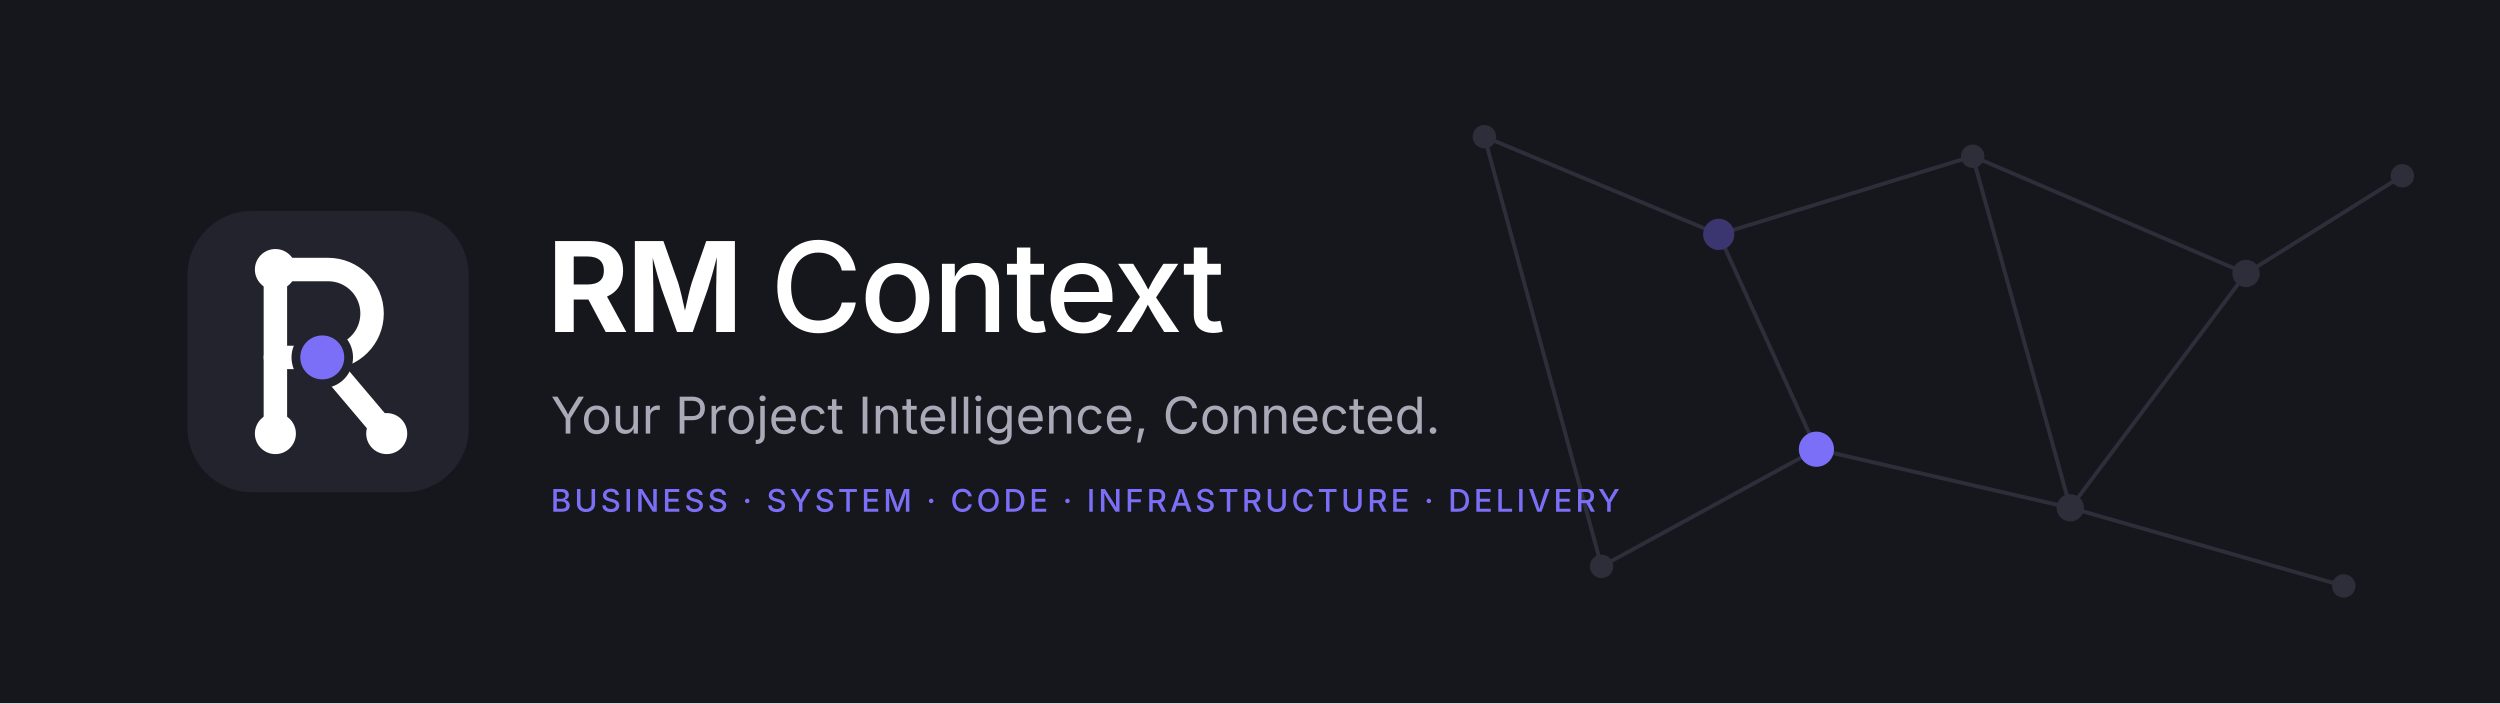
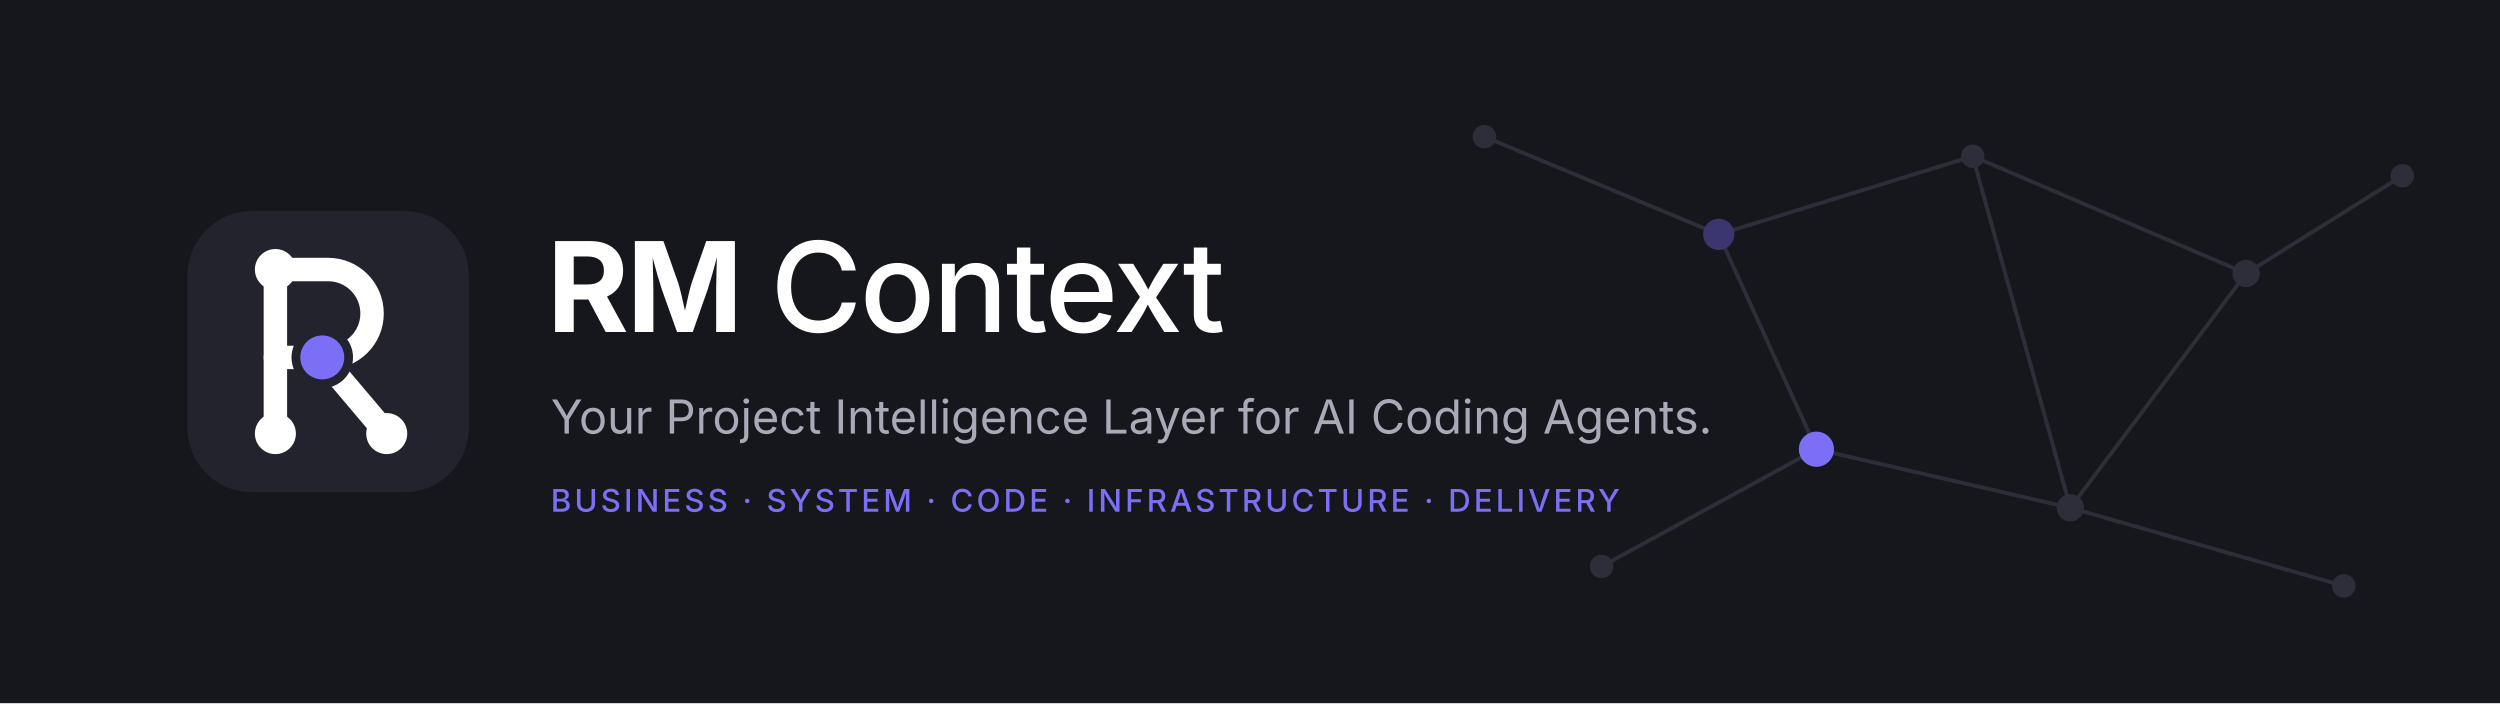
<svg xmlns="http://www.w3.org/2000/svg" viewBox="0 0 1280 360" width="1280" height="360" role="img" aria-labelledby="t d">
  <rect width="1280" height="360" fill="#16161D" />
  <g stroke="#2E2E3A" stroke-width="2" fill="none">
    <path d="M760 70L880 120L1010 80L1150 140L1230 90" />
    <path d="M880 120L930 230L1060 260L1150 140" />
    <path d="M930 230L820 290" />
    <path d="M1060 260L1200 300" />
    <path d="M1010 80L1060 260" />
-     <path d="M760 70L820 290" />
  </g>
  <g fill="#2E2E3A">
    <circle cx="760" cy="70" r="6" />
    <circle cx="1010" cy="80" r="6" />
    <circle cx="1230" cy="90" r="6" />
    <circle cx="820" cy="290" r="6" />
    <circle cx="1200" cy="300" r="6" />
    <circle cx="1150" cy="140" r="7" />
    <circle cx="1060" cy="260" r="7" />
  </g>
  <circle cx="880" cy="120" r="8" fill="#3B3570" />
  <circle cx="930" cy="230" r="9" fill="#7C6FF7" />
  <g transform="translate(96 108) scale(1.5)">
    <rect width="96" height="96" rx="22" fill="#23232D" />
    <g stroke="#FFFFFF">
      <g fill="none" stroke-width="8" stroke-linecap="round" stroke-linejoin="round">
        <path d="M30 20V76" />
        <path d="M30 20H48A15 15 0 0 1 48 50H30" />
        <path d="M46 50L68 76" />
      </g>
    </g>
    <g fill="#FFFFFF">
      <circle cx="30" cy="20" r="7" />
      <circle cx="30" cy="76" r="7" />
      <circle cx="68" cy="76" r="7" />
    </g>
    <circle cx="46" cy="50" r="9" fill="#7C6FF7" stroke="#23232D" stroke-width="3" />
  </g>
  <text x="280" y="170" font-family="Inter, 'Segoe UI', 'Helvetica Neue', Arial, sans-serif" font-size="64" font-weight="700" letter-spacing="-1.2" fill="#FFFFFF">RM<tspan font-weight="500" dx="14">Context</tspan>
  </text>
-   <text x="282" y="222" font-family="Inter, 'Segoe UI', 'Helvetica Neue', Arial, sans-serif" font-size="26" font-weight="400" fill="#A9A9B8">Your Project Intelligence, Connected.</text>
+   <text x="282" y="222" font-family="Inter, 'Segoe UI', 'Helvetica Neue', Arial, sans-serif" font-size="24" font-weight="400" fill="#A9A9B8">Your Project Intelligence Layer for AI Coding Agents.</text>
  <text x="282" y="262" font-family="Inter, 'Segoe UI', 'Helvetica Neue', Arial, sans-serif" font-size="16" font-weight="500" letter-spacing="1.6" fill="#7C6FF7">BUSINESS · SYSTEM · CODE · INFRASTRUCTURE · DELIVERY</text>
</svg>
